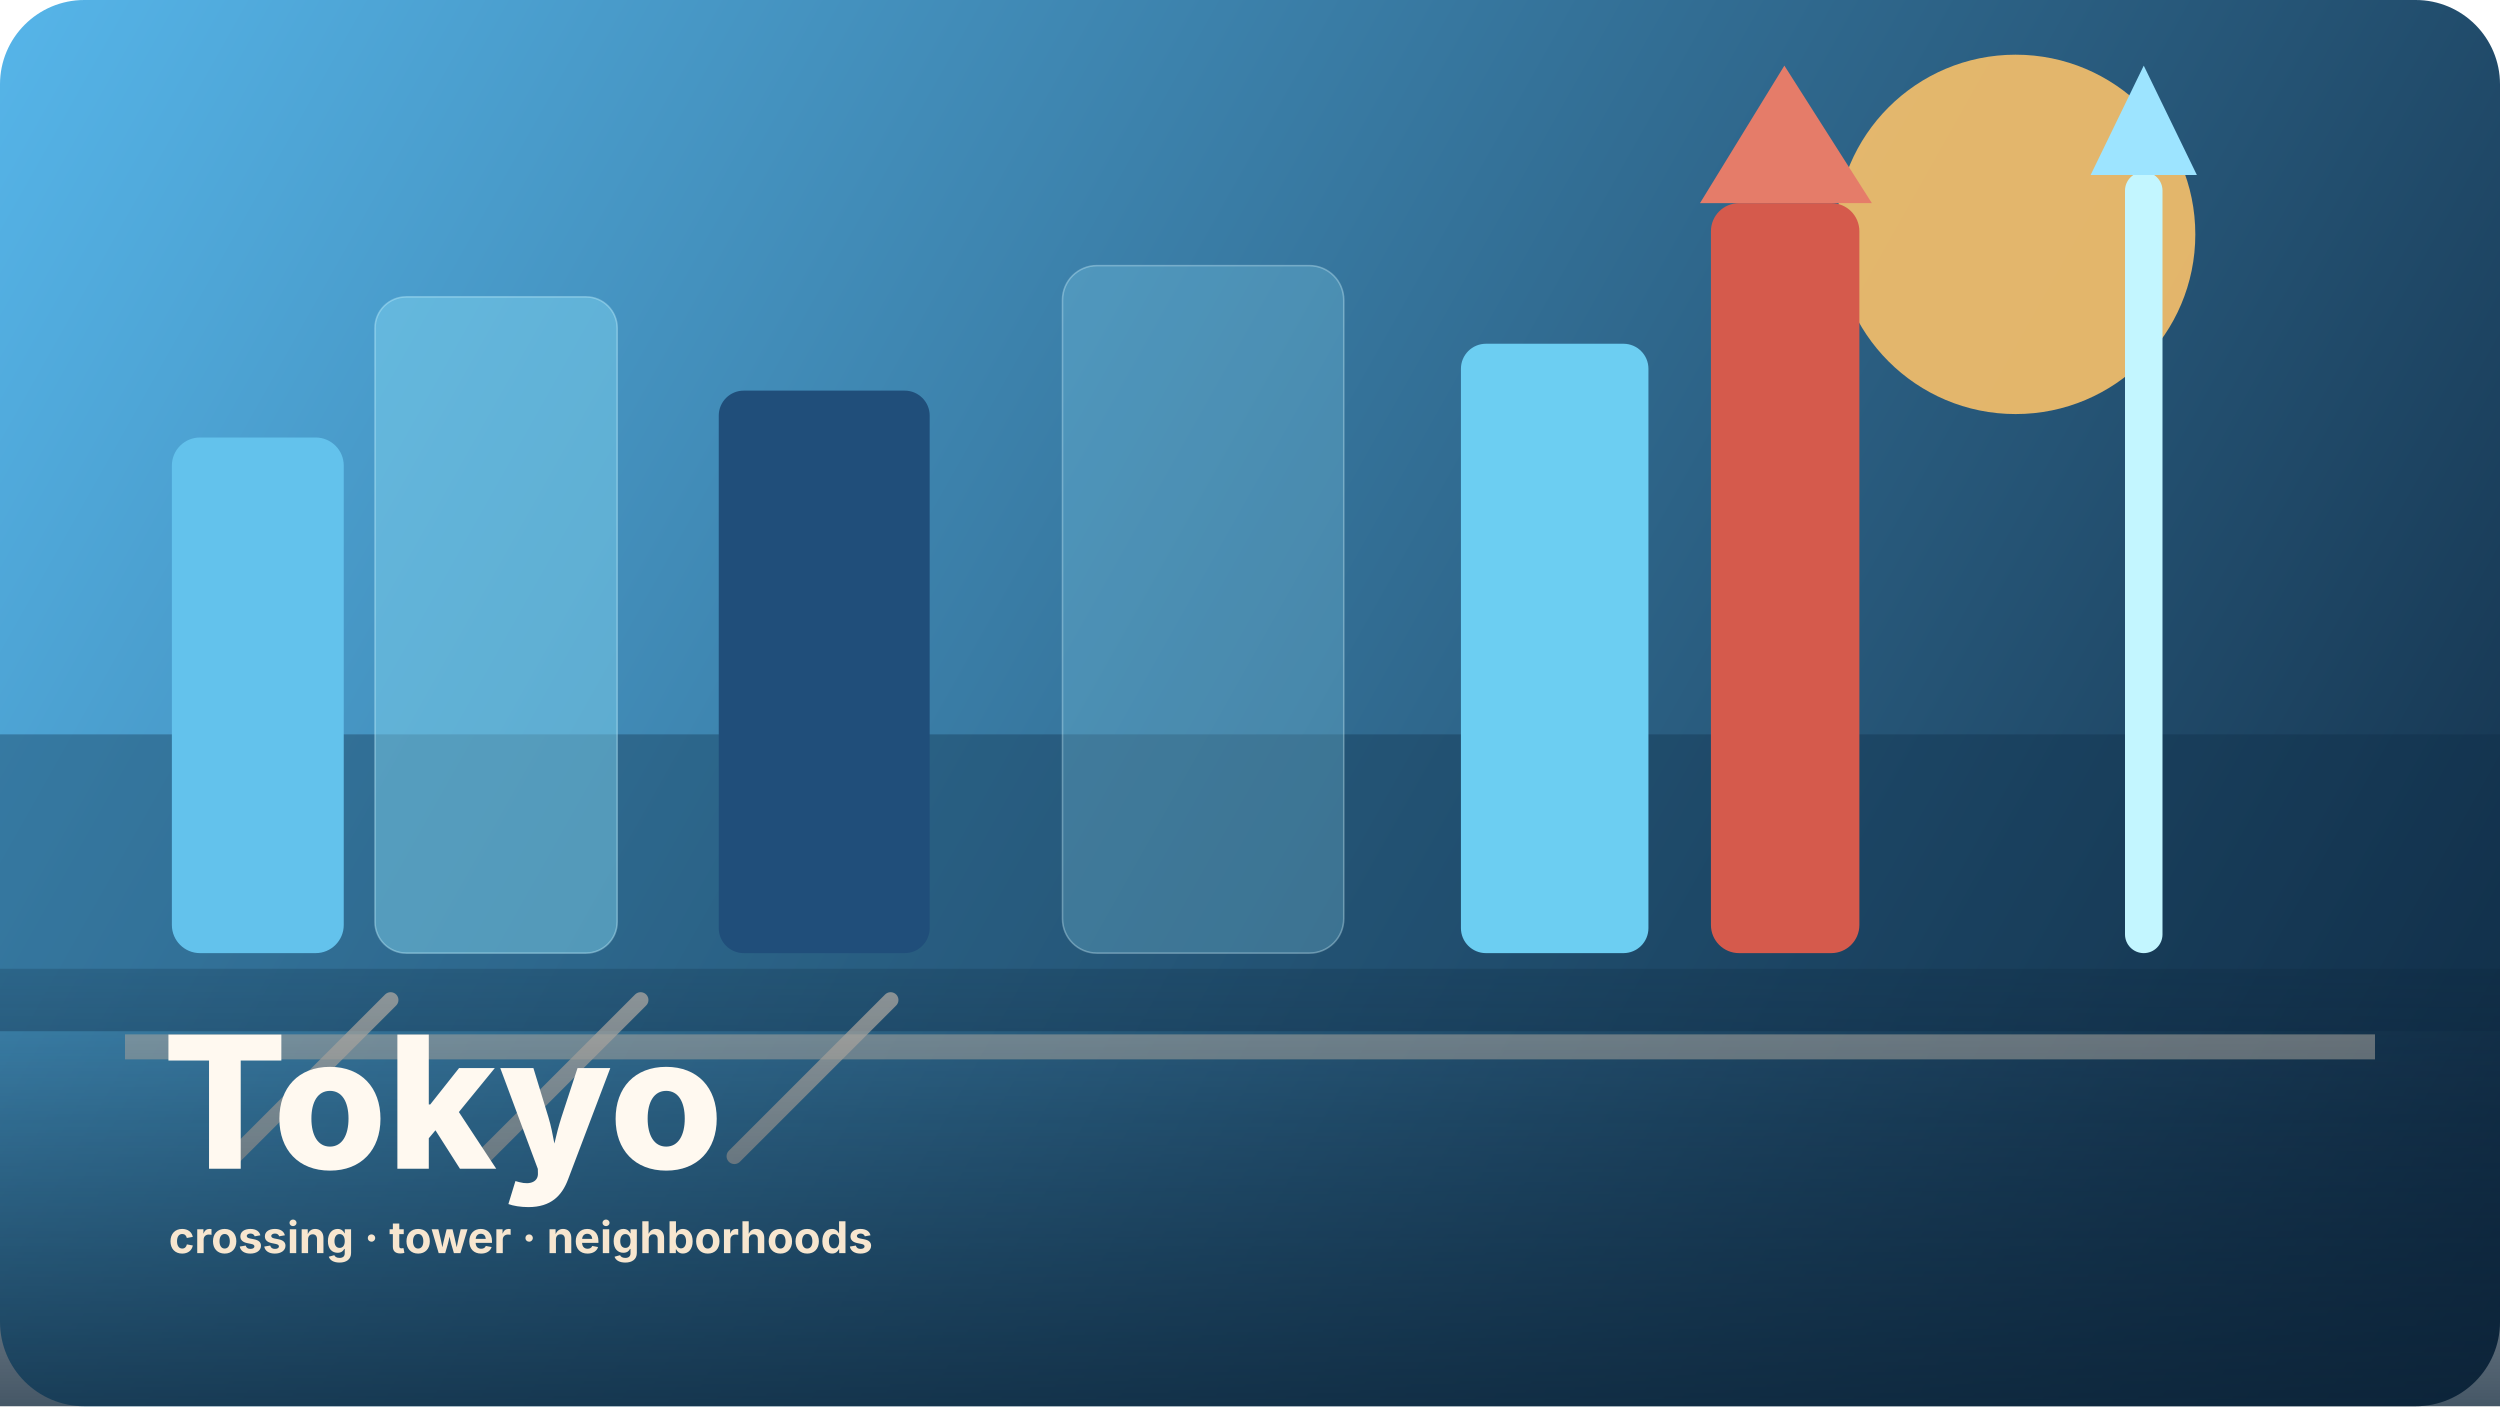
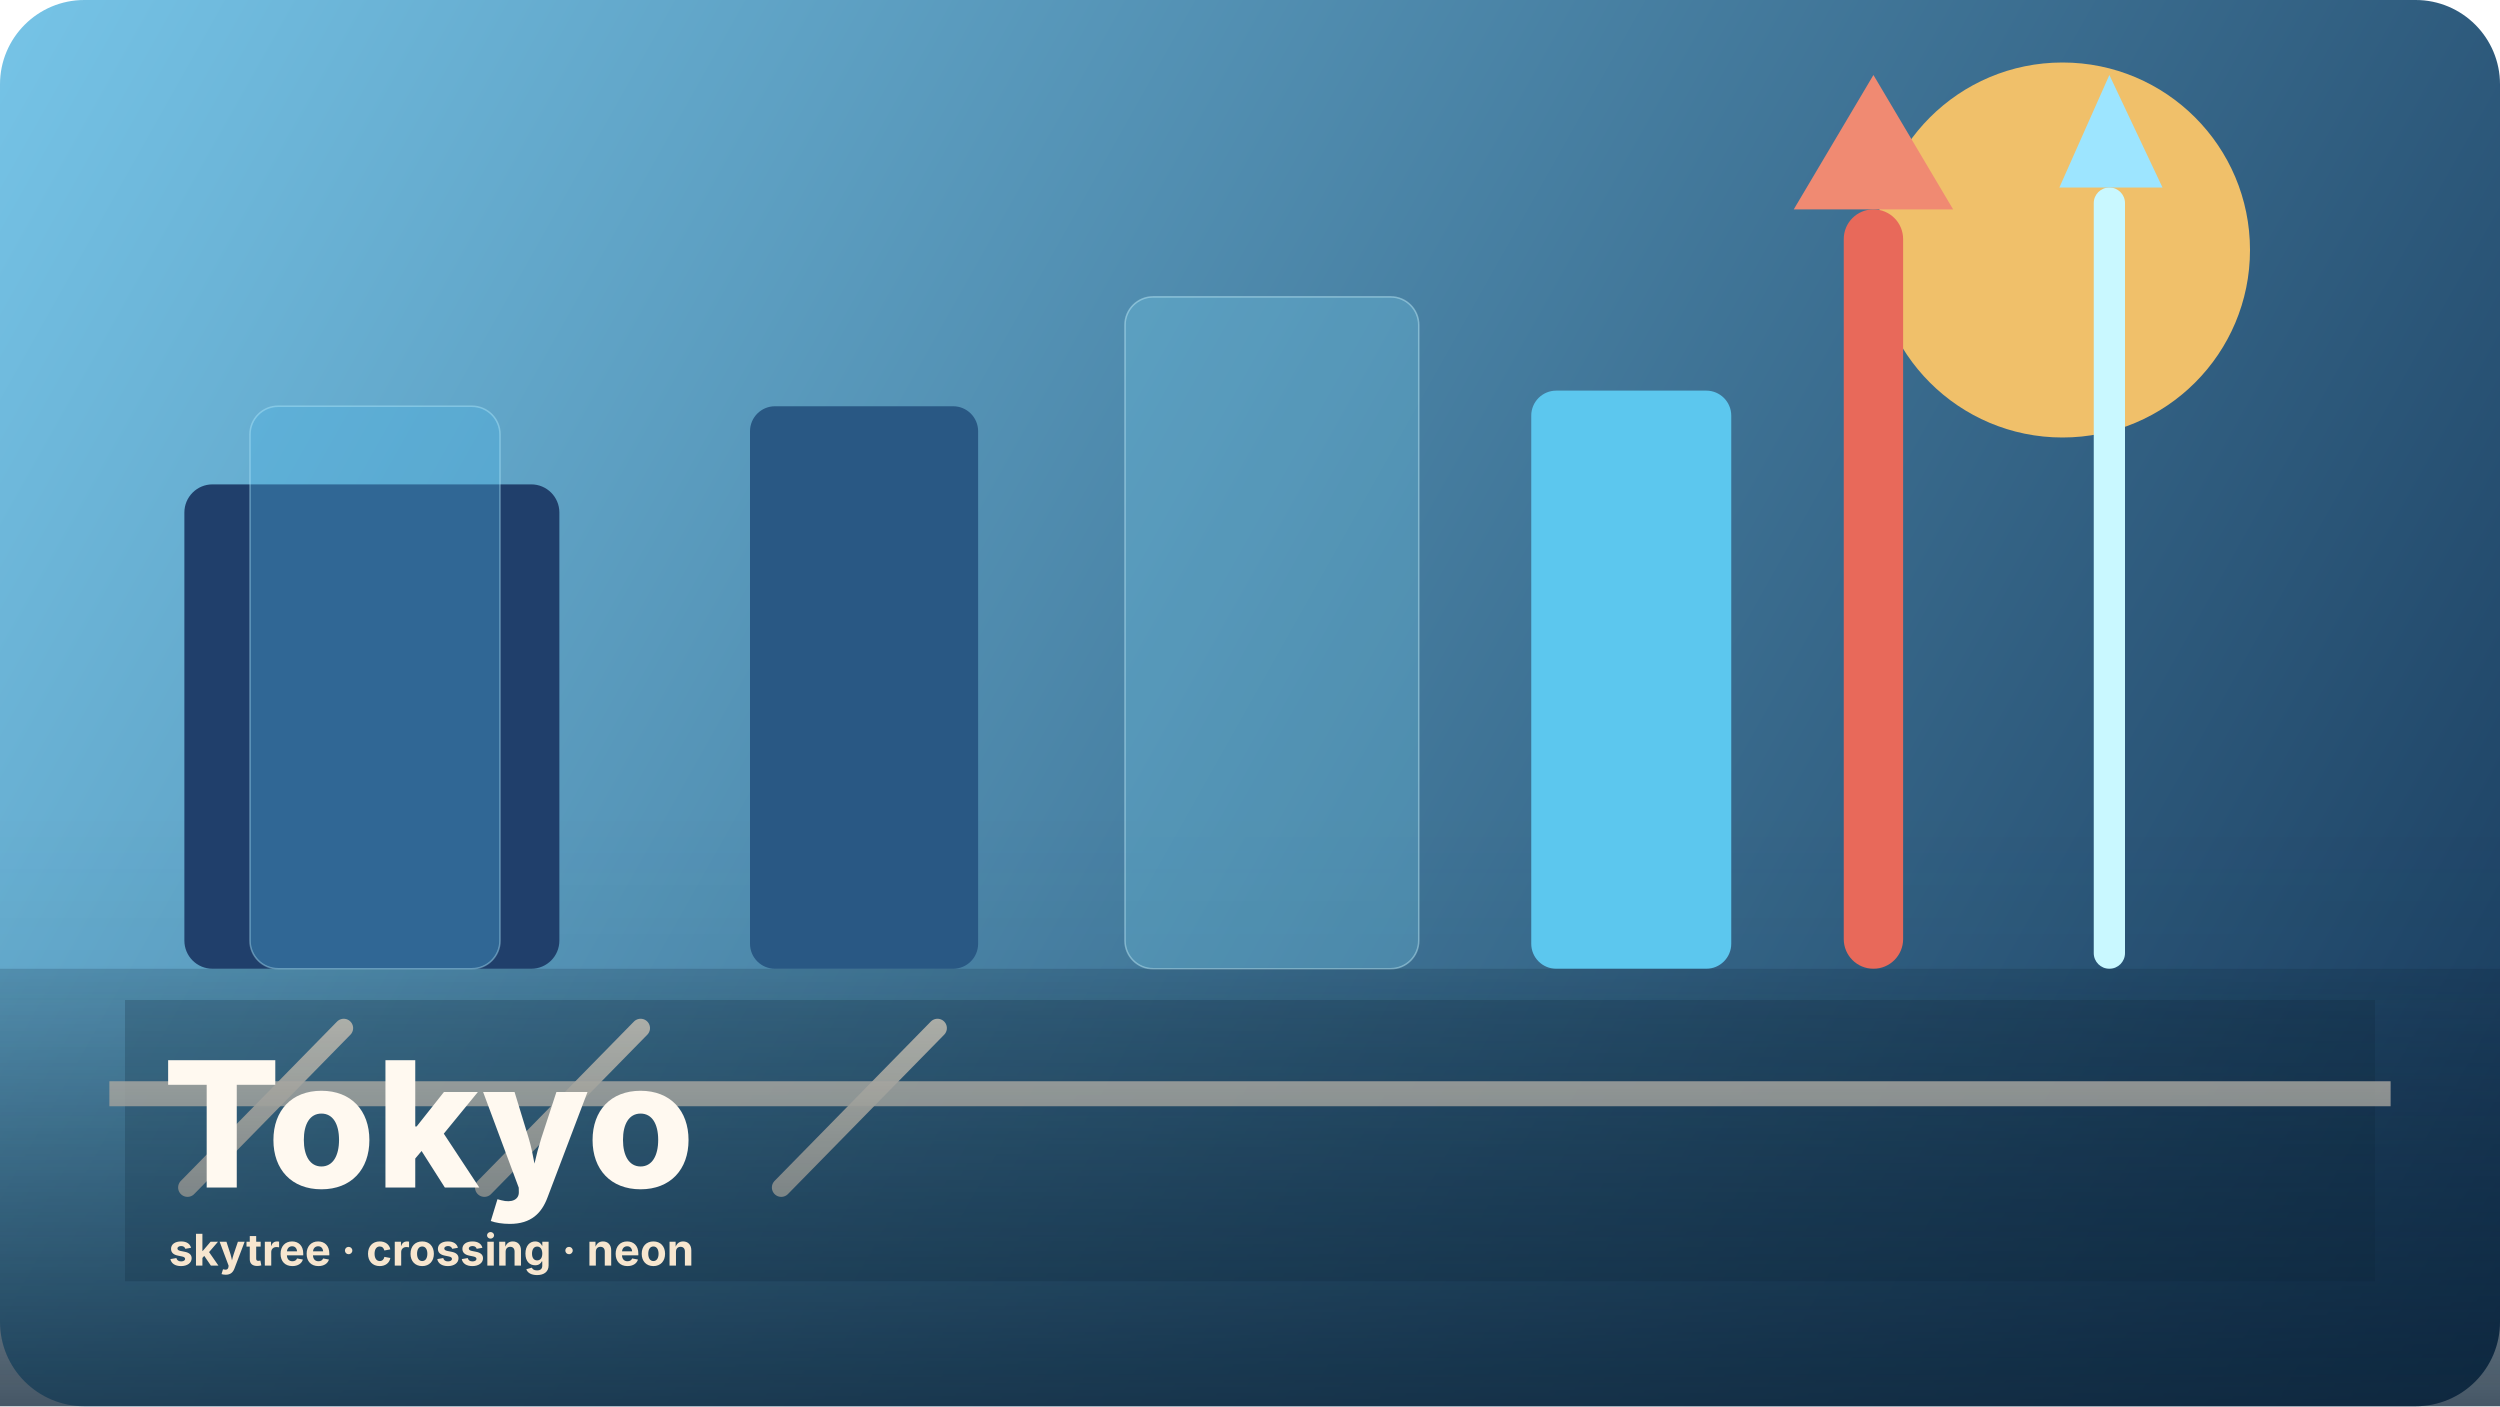
<svg xmlns="http://www.w3.org/2000/svg" viewBox="0 0 1600 900" fill="none">
  <defs>
    <linearGradient id="sky" x1="0" y1="0" x2="1600" y2="900" gradientUnits="userSpaceOnUse">
-       <stop stop-color="#56B5E9" />
-       <stop offset="1" stop-color="#102A43" />
+       <stop stop-color="#76c4e7" />
+       <stop offset="1" stop-color="#17395b" />
    </linearGradient>
    <linearGradient id="fade" x1="0" y1="520" x2="0" y2="900" gradientUnits="userSpaceOnUse">
      <stop stop-color="#0B2236" stop-opacity="0" />
-       <stop offset="1" stop-color="#0B2236" stop-opacity=".76" />
+       <stop offset="1" stop-color="#0B2236" stop-opacity=".72" />
    </linearGradient>
  </defs>
  <rect width="1600" height="900" rx="54" fill="url(#sky)" />
-   <circle cx="1290" cy="150" r="115" fill="#F3BE6B" fill-opacity=".92" />
-   <rect x="0" y="470" width="1600" height="190" fill="#0E2B45" fill-opacity=".35" />
-   <rect x="110" y="280" width="110" height="330" rx="18" fill="#63C2EC" />
-   <rect x="240" y="190" width="155" height="420" rx="20" fill="#84D7F3" fill-opacity=".45" stroke="#C7F3FF" stroke-opacity=".4" />
-   <rect x="460" y="250" width="135" height="360" rx="16" fill="#204E7A" />
-   <rect x="680" y="170" width="180" height="440" rx="22" fill="#8EDCF7" fill-opacity=".24" stroke="#D8F7FF" stroke-opacity=".35" />
-   <rect x="935" y="220" width="120" height="390" rx="16" fill="#6CCEF2" />
-   <rect x="1095" y="130" width="95" height="480" rx="18" fill="#D55A4C" />
-   <polygon points="1142,42 1088,130 1198,130" fill="#E57C69" />
-   <rect x="1360" y="110" width="24" height="500" rx="12" fill="#C3F6FF" />
-   <polygon points="1372,42 1338,112 1406,112" fill="#9DE4FF" />
-   <line x1="80" y1="670" x2="1520" y2="670" stroke="#E8D8C6" stroke-opacity=".55" stroke-width="16" />
-   <line x1="250" y1="640" x2="150" y2="740" stroke="#E8D8C6" stroke-opacity=".7" stroke-width="10" stroke-linecap="round" />
-   <line x1="410" y1="640" x2="310" y2="740" stroke="#E8D8C6" stroke-opacity=".7" stroke-width="10" stroke-linecap="round" />
-   <line x1="570" y1="640" x2="470" y2="740" stroke="#E8D8C6" stroke-opacity=".7" stroke-width="10" stroke-linecap="round" />
+   <rect x="0" y="0" width="1600" height="900" fill="url(#fade)" opacity=".2" />
+   <circle cx="1320" cy="160" r="120" fill="#F0C06A" />
+   <rect x="118" y="310" width="240" height="310" rx="18" fill="#203F6B" />
+   <rect x="160" y="260" width="160" height="360" rx="18" fill="#4FB2E2" fill-opacity=".35" stroke="#B6EEFF" stroke-opacity=".4" />
+   <rect x="480" y="260" width="146" height="360" rx="16" fill="#295884" />
+   <rect x="720" y="190" width="188" height="430" rx="18" fill="#7FD8F6" fill-opacity=".24" stroke="#CEF6FF" stroke-opacity=".42" />
+   <rect x="980" y="250" width="128" height="370" rx="16" fill="#5CC7EE" />
+   <rect x="1180" y="134" width="38" height="486" rx="19" fill="#E8695A" />
+   <polygon points="1199,48 1148,134 1250,134" fill="#F08A72" />
+   <rect x="1340" y="120" width="20" height="500" rx="10" fill="#C9F8FF" />
+   <polygon points="1350,48 1318,120 1384,120" fill="#9DE5FF" />
+   <g opacity=".95">
+     <rect x="80" y="640" width="1440" height="180" fill="#0C2337" fill-opacity=".24" />
+     <line x1="70" y1="700" x2="1530" y2="700" stroke="#F7E9D5" stroke-opacity=".85" stroke-width="16" />
+     <line x1="220" y1="658" x2="120" y2="760" stroke="#F7E9D5" stroke-opacity=".92" stroke-width="12" stroke-linecap="round" />
+     <line x1="410" y1="658" x2="310" y2="760" stroke="#F7E9D5" stroke-opacity=".92" stroke-width="12" stroke-linecap="round" />
+     <line x1="600" y1="658" x2="500" y2="760" stroke="#F7E9D5" stroke-opacity=".92" stroke-width="12" stroke-linecap="round" />
+   </g>
  <rect y="620" width="1600" height="280" fill="url(#fade)" />
-   <text x="104" y="748" fill="#FFF9F0" font-size="118" font-family="Inter, Arial, sans-serif" font-weight="800">Tokyo</text>
-   <text x="108" y="802" fill="#F7E6CF" font-size="28" font-family="Inter, Arial, sans-serif" font-weight="700">crossing · tower · neighborhoods</text>
+   <text x="104" y="760" fill="#FFF9F0" font-size="112" font-family="Inter, Arial, sans-serif" font-weight="800">Tokyo</text>
+   <text x="108" y="810" fill="#F7E6CF" font-size="28" font-family="Inter, Arial, sans-serif" font-weight="700">skytree · crossing · neon</text>
</svg>
